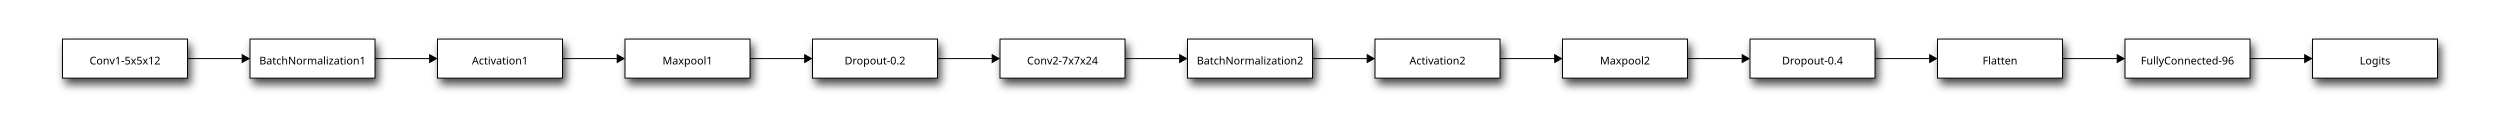
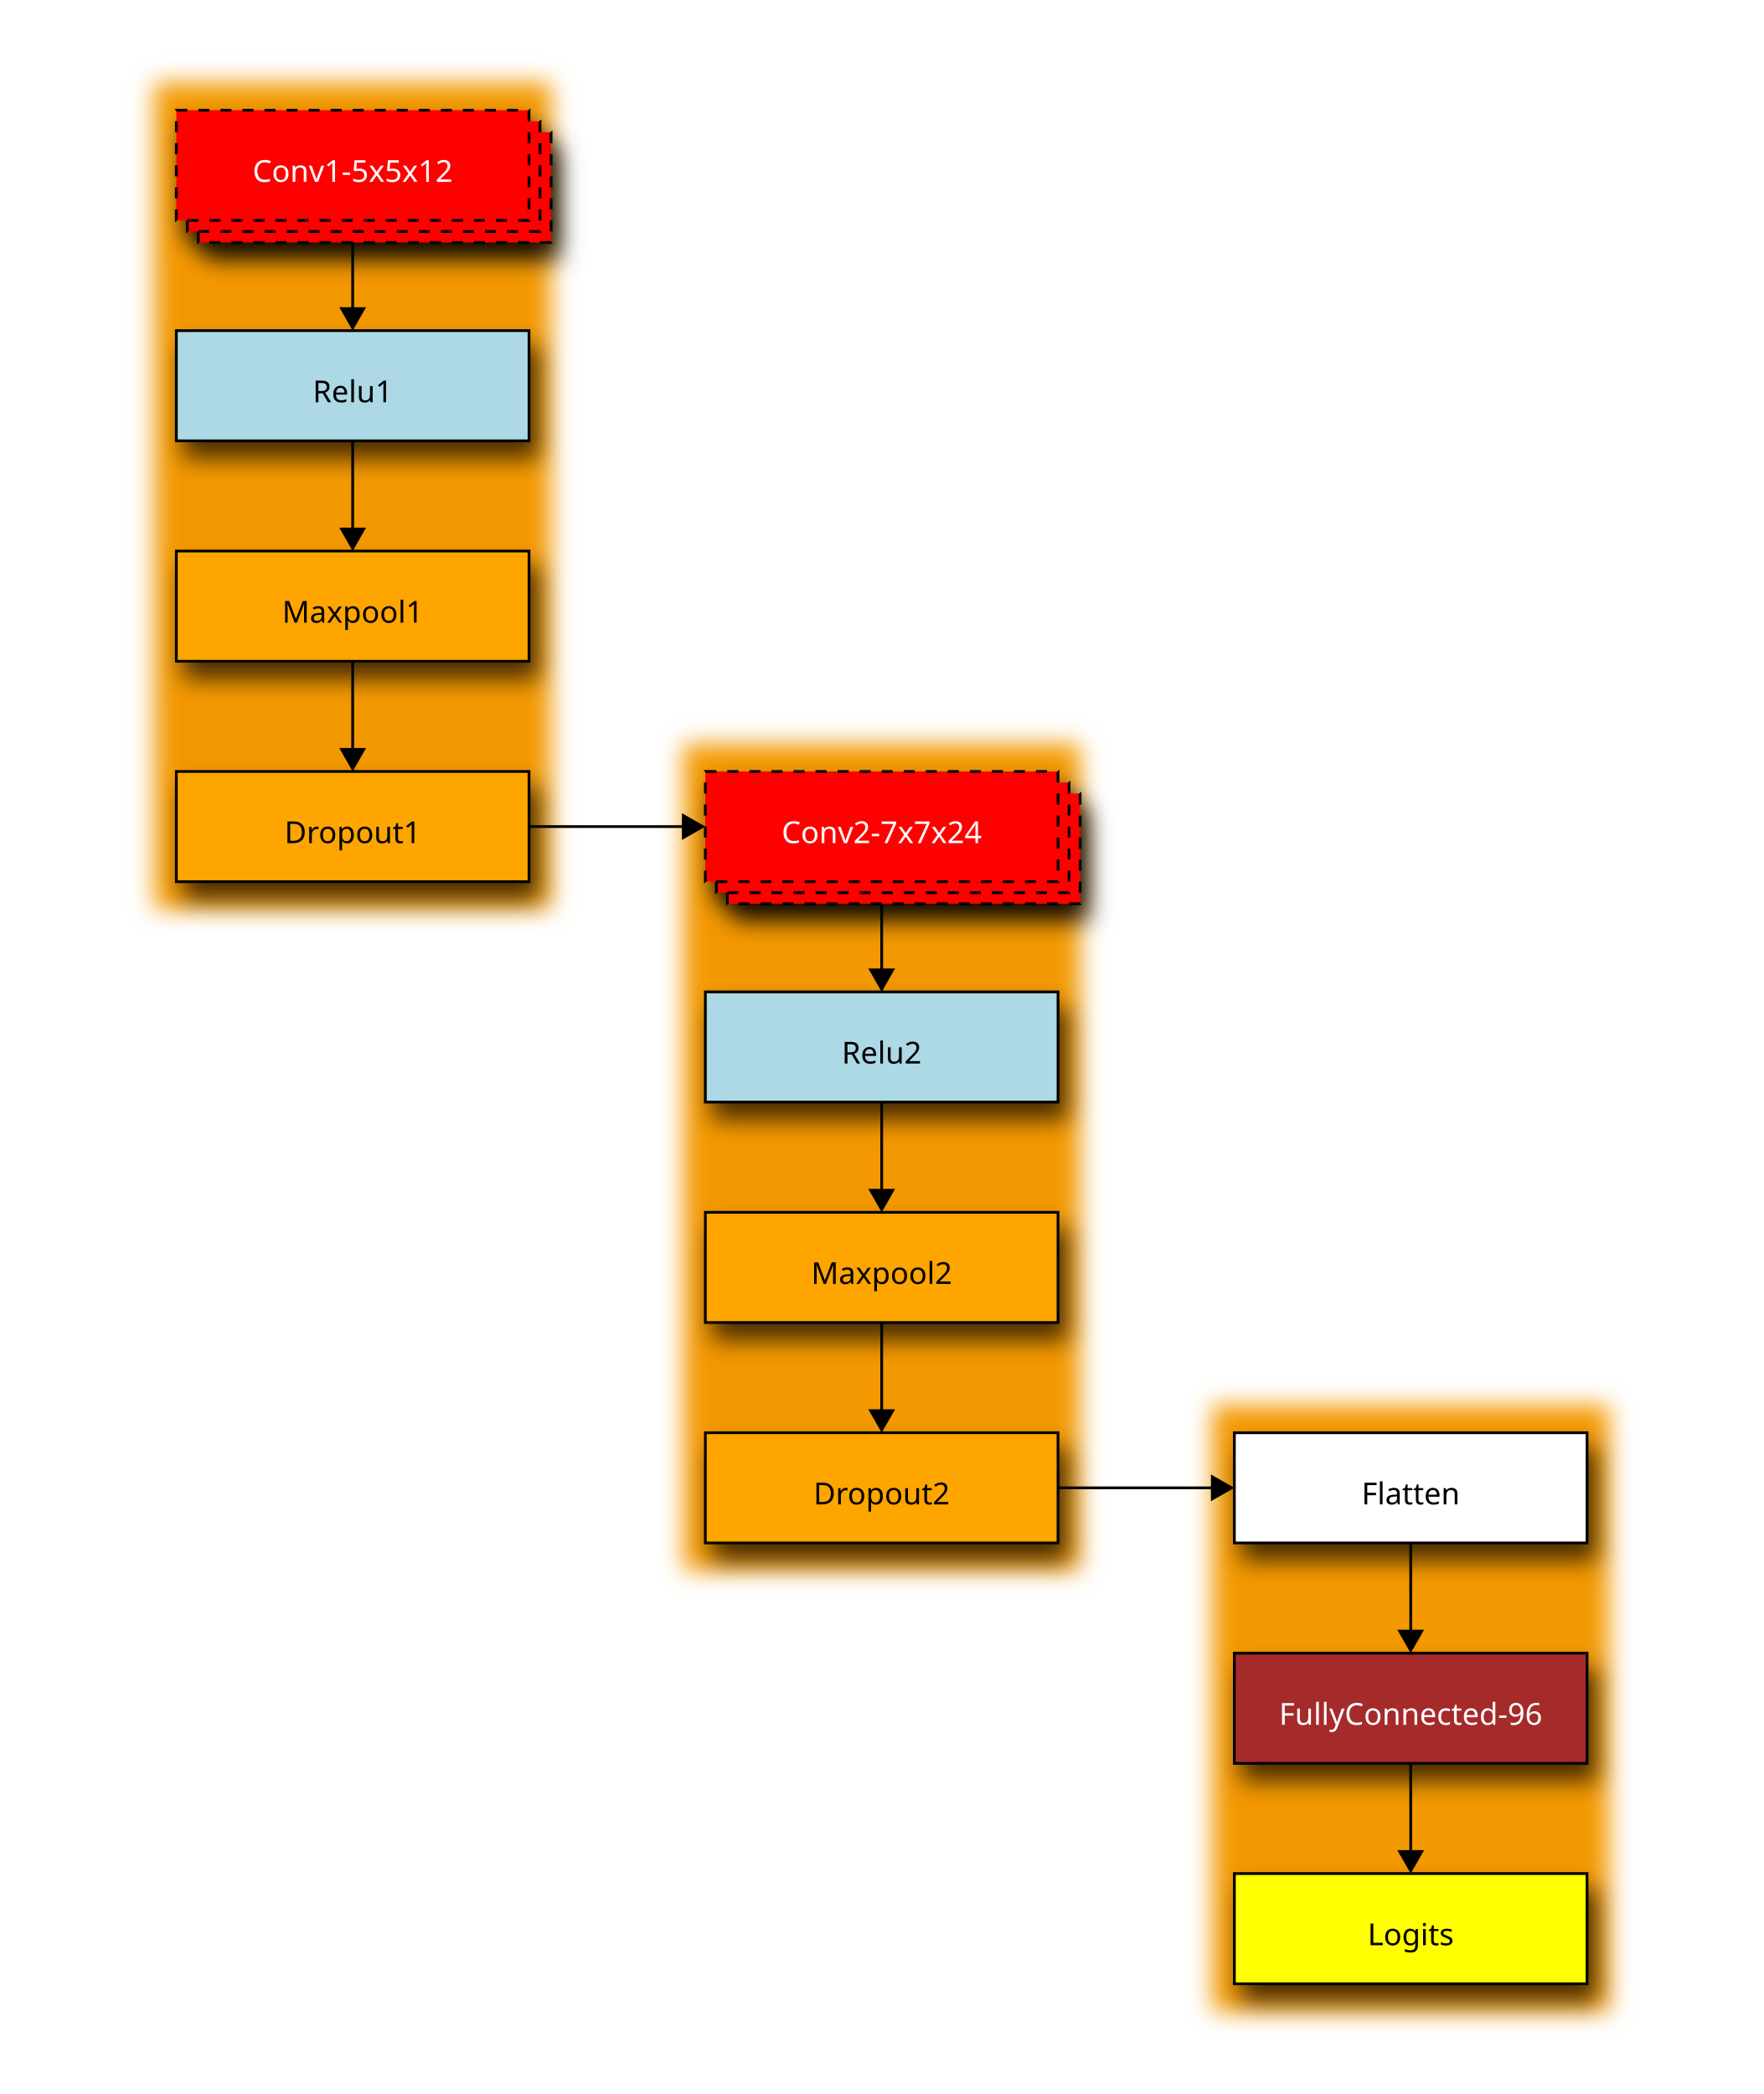
- <svg xmlns="http://www.w3.org/2000/svg" viewBox="0 0 2560 120">
+ <svg xmlns="http://www.w3.org/2000/svg" viewBox="0 0 640 760">
  <defs id="defs_block">
    <filter height="1.504" id="filter_blur" width="1.157" x="-0.079" y="-0.252">
      <feGaussianBlur id="feGaussianBlur3780" stdDeviation="4.2" />
    </filter>
  </defs>
+   <rect fill="rgb(243,152,0)" height="220" style="filter:url(#filter_blur)" width="144" x="440" y="510" />
+   <rect fill="rgb(243,152,0)" height="300" style="filter:url(#filter_blur)" width="144" x="56" y="30" />
+   <rect fill="rgb(243,152,0)" height="300" style="filter:url(#filter_blur)" width="144" x="248" y="270" />
+   <rect fill="rgb(0,0,0)" height="40" stroke="rgb(0,0,0)" style="filter:url(#filter_blur);opacity:0.7;fill-opacity:1" width="128" x="451" y="526" />
+   <rect fill="rgb(0,0,0)" height="40" stroke="rgb(0,0,0)" style="filter:url(#filter_blur);opacity:0.7;fill-opacity:1" width="128" x="451" y="606" />
+   <rect fill="rgb(0,0,0)" height="40" stroke="rgb(0,0,0)" style="filter:url(#filter_blur);opacity:0.7;fill-opacity:1" width="128" x="451" y="686" />
+   <rect fill="rgb(0,0,0)" height="40" stroke="rgb(0,0,0)" style="filter:url(#filter_blur);opacity:0.7;fill-opacity:1" width="128" x="75" y="54" />
+   <rect fill="rgb(0,0,0)" height="40" stroke="rgb(0,0,0)" style="filter:url(#filter_blur);opacity:0.7;fill-opacity:1" width="128" x="71" y="50" />
  <rect fill="rgb(0,0,0)" height="40" stroke="rgb(0,0,0)" style="filter:url(#filter_blur);opacity:0.7;fill-opacity:1" width="128" x="67" y="46" />
-   <rect fill="rgb(0,0,0)" height="40" stroke="rgb(0,0,0)" style="filter:url(#filter_blur);opacity:0.7;fill-opacity:1" width="128" x="259" y="46" />
-   <rect fill="rgb(0,0,0)" height="40" stroke="rgb(0,0,0)" style="filter:url(#filter_blur);opacity:0.7;fill-opacity:1" width="128" x="451" y="46" />
-   <rect fill="rgb(0,0,0)" height="40" stroke="rgb(0,0,0)" style="filter:url(#filter_blur);opacity:0.7;fill-opacity:1" width="128" x="643" y="46" />
-   <rect fill="rgb(0,0,0)" height="40" stroke="rgb(0,0,0)" style="filter:url(#filter_blur);opacity:0.7;fill-opacity:1" width="128" x="835" y="46" />
-   <rect fill="rgb(0,0,0)" height="40" stroke="rgb(0,0,0)" style="filter:url(#filter_blur);opacity:0.7;fill-opacity:1" width="128" x="1027" y="46" />
-   <rect fill="rgb(0,0,0)" height="40" stroke="rgb(0,0,0)" style="filter:url(#filter_blur);opacity:0.7;fill-opacity:1" width="128" x="1219" y="46" />
-   <rect fill="rgb(0,0,0)" height="40" stroke="rgb(0,0,0)" style="filter:url(#filter_blur);opacity:0.7;fill-opacity:1" width="128" x="1411" y="46" />
-   <rect fill="rgb(0,0,0)" height="40" stroke="rgb(0,0,0)" style="filter:url(#filter_blur);opacity:0.7;fill-opacity:1" width="128" x="1603" y="46" />
-   <rect fill="rgb(0,0,0)" height="40" stroke="rgb(0,0,0)" style="filter:url(#filter_blur);opacity:0.7;fill-opacity:1" width="128" x="1795" y="46" />
-   <rect fill="rgb(0,0,0)" height="40" stroke="rgb(0,0,0)" style="filter:url(#filter_blur);opacity:0.7;fill-opacity:1" width="128" x="1987" y="46" />
-   <rect fill="rgb(0,0,0)" height="40" stroke="rgb(0,0,0)" style="filter:url(#filter_blur);opacity:0.7;fill-opacity:1" width="128" x="2179" y="46" />
-   <rect fill="rgb(0,0,0)" height="40" stroke="rgb(0,0,0)" style="filter:url(#filter_blur);opacity:0.7;fill-opacity:1" width="128" x="2371" y="46" />
-   <rect fill="rgb(255,255,255)" height="40" stroke="rgb(0,0,0)" width="128" x="64" y="40" />
-   <text fill="rgb(0,0,0)" font-family="sans-serif" font-size="11" font-style="normal" font-weight="normal" text-anchor="middle" textLength="73" x="128" y="66">Conv1-5x5x12</text>
-   <rect fill="rgb(255,255,255)" height="40" stroke="rgb(0,0,0)" width="128" x="256" y="40" />
-   <text fill="rgb(0,0,0)" font-family="sans-serif" font-size="11" font-style="normal" font-weight="normal" text-anchor="middle" textLength="115" x="320" y="66">BatchNormalization1</text>
-   <rect fill="rgb(255,255,255)" height="40" stroke="rgb(0,0,0)" width="128" x="448" y="40" />
-   <text fill="rgb(0,0,0)" font-family="sans-serif" font-size="11" font-style="normal" font-weight="normal" text-anchor="middle" textLength="67" x="512" y="66">Activation1</text>
-   <rect fill="rgb(255,255,255)" height="40" stroke="rgb(0,0,0)" width="128" x="640" y="40" />
-   <text fill="rgb(0,0,0)" font-family="sans-serif" font-size="11" font-style="normal" font-weight="normal" text-anchor="middle" textLength="49" x="704" y="66">Maxpool1</text>
-   <rect fill="rgb(255,255,255)" height="40" stroke="rgb(0,0,0)" width="128" x="832" y="40" />
-   <text fill="rgb(0,0,0)" font-family="sans-serif" font-size="11" font-style="normal" font-weight="normal" text-anchor="middle" textLength="67" x="896" y="66">Dropout-0.2</text>
-   <rect fill="rgb(255,255,255)" height="40" stroke="rgb(0,0,0)" width="128" x="1024" y="40" />
-   <text fill="rgb(0,0,0)" font-family="sans-serif" font-size="11" font-style="normal" font-weight="normal" text-anchor="middle" textLength="73" x="1088" y="66">Conv2-7x7x24</text>
-   <rect fill="rgb(255,255,255)" height="40" stroke="rgb(0,0,0)" width="128" x="1216" y="40" />
-   <text fill="rgb(0,0,0)" font-family="sans-serif" font-size="11" font-style="normal" font-weight="normal" text-anchor="middle" textLength="115" x="1280" y="66">BatchNormalization2</text>
-   <rect fill="rgb(255,255,255)" height="40" stroke="rgb(0,0,0)" width="128" x="1408" y="40" />
-   <text fill="rgb(0,0,0)" font-family="sans-serif" font-size="11" font-style="normal" font-weight="normal" text-anchor="middle" textLength="67" x="1472" y="66">Activation2</text>
-   <rect fill="rgb(255,255,255)" height="40" stroke="rgb(0,0,0)" width="128" x="1600" y="40" />
-   <text fill="rgb(0,0,0)" font-family="sans-serif" font-size="11" font-style="normal" font-weight="normal" text-anchor="middle" textLength="49" x="1664" y="66">Maxpool2</text>
-   <rect fill="rgb(255,255,255)" height="40" stroke="rgb(0,0,0)" width="128" x="1792" y="40" />
-   <text fill="rgb(0,0,0)" font-family="sans-serif" font-size="11" font-style="normal" font-weight="normal" text-anchor="middle" textLength="67" x="1856" y="66">Dropout-0.4</text>
-   <rect fill="rgb(255,255,255)" height="40" stroke="rgb(0,0,0)" width="128" x="1984" y="40" />
-   <text fill="rgb(0,0,0)" font-family="sans-serif" font-size="11" font-style="normal" font-weight="normal" text-anchor="middle" textLength="43" x="2048" y="66">Flatten</text>
-   <rect fill="rgb(255,255,255)" height="40" stroke="rgb(0,0,0)" width="128" x="2176" y="40" />
-   <text fill="rgb(0,0,0)" font-family="sans-serif" font-size="11" font-style="normal" font-weight="normal" text-anchor="middle" textLength="103" x="2240" y="66">FullyConnected-96</text>
-   <rect fill="rgb(255,255,255)" height="40" stroke="rgb(0,0,0)" width="128" x="2368" y="40" />
-   <text fill="rgb(0,0,0)" font-family="sans-serif" font-size="11" font-style="normal" font-weight="normal" text-anchor="middle" textLength="37" x="2432" y="66">Logits</text>
-   <path d="M 192 60 L 248 60" fill="none" stroke="rgb(0,0,0)" />
-   <polygon fill="rgb(0,0,0)" points="255,60 248,56 248,64 255,60" stroke="rgb(0,0,0)" />
-   <path d="M 384 60 L 440 60" fill="none" stroke="rgb(0,0,0)" />
-   <polygon fill="rgb(0,0,0)" points="447,60 440,56 440,64 447,60" stroke="rgb(0,0,0)" />
-   <path d="M 576 60 L 632 60" fill="none" stroke="rgb(0,0,0)" />
-   <polygon fill="rgb(0,0,0)" points="639,60 632,56 632,64 639,60" stroke="rgb(0,0,0)" />
-   <path d="M 768 60 L 824 60" fill="none" stroke="rgb(0,0,0)" />
-   <polygon fill="rgb(0,0,0)" points="831,60 824,56 824,64 831,60" stroke="rgb(0,0,0)" />
-   <path d="M 960 60 L 1016 60" fill="none" stroke="rgb(0,0,0)" />
-   <polygon fill="rgb(0,0,0)" points="1023,60 1016,56 1016,64 1023,60" stroke="rgb(0,0,0)" />
-   <path d="M 1152 60 L 1208 60" fill="none" stroke="rgb(0,0,0)" />
-   <polygon fill="rgb(0,0,0)" points="1215,60 1208,56 1208,64 1215,60" stroke="rgb(0,0,0)" />
-   <path d="M 1344 60 L 1400 60" fill="none" stroke="rgb(0,0,0)" />
-   <polygon fill="rgb(0,0,0)" points="1407,60 1400,56 1400,64 1407,60" stroke="rgb(0,0,0)" />
-   <path d="M 1536 60 L 1592 60" fill="none" stroke="rgb(0,0,0)" />
-   <polygon fill="rgb(0,0,0)" points="1599,60 1592,56 1592,64 1599,60" stroke="rgb(0,0,0)" />
-   <path d="M 1728 60 L 1784 60" fill="none" stroke="rgb(0,0,0)" />
-   <polygon fill="rgb(0,0,0)" points="1791,60 1784,56 1784,64 1791,60" stroke="rgb(0,0,0)" />
-   <path d="M 1920 60 L 1976 60" fill="none" stroke="rgb(0,0,0)" />
-   <polygon fill="rgb(0,0,0)" points="1983,60 1976,56 1976,64 1983,60" stroke="rgb(0,0,0)" />
-   <path d="M 2112 60 L 2168 60" fill="none" stroke="rgb(0,0,0)" />
-   <polygon fill="rgb(0,0,0)" points="2175,60 2168,56 2168,64 2175,60" stroke="rgb(0,0,0)" />
-   <path d="M 2304 60 L 2360 60" fill="none" stroke="rgb(0,0,0)" />
-   <polygon fill="rgb(0,0,0)" points="2367,60 2360,56 2360,64 2367,60" stroke="rgb(0,0,0)" />
+   <rect fill="rgb(0,0,0)" height="40" stroke="rgb(0,0,0)" style="filter:url(#filter_blur);opacity:0.7;fill-opacity:1" width="128" x="67" y="126" />
+   <rect fill="rgb(0,0,0)" height="40" stroke="rgb(0,0,0)" style="filter:url(#filter_blur);opacity:0.7;fill-opacity:1" width="128" x="67" y="206" />
+   <rect fill="rgb(0,0,0)" height="40" stroke="rgb(0,0,0)" style="filter:url(#filter_blur);opacity:0.7;fill-opacity:1" width="128" x="67" y="286" />
+   <rect fill="rgb(0,0,0)" height="40" stroke="rgb(0,0,0)" style="filter:url(#filter_blur);opacity:0.7;fill-opacity:1" width="128" x="267" y="294" />
+   <rect fill="rgb(0,0,0)" height="40" stroke="rgb(0,0,0)" style="filter:url(#filter_blur);opacity:0.7;fill-opacity:1" width="128" x="263" y="290" />
+   <rect fill="rgb(0,0,0)" height="40" stroke="rgb(0,0,0)" style="filter:url(#filter_blur);opacity:0.7;fill-opacity:1" width="128" x="259" y="286" />
+   <rect fill="rgb(0,0,0)" height="40" stroke="rgb(0,0,0)" style="filter:url(#filter_blur);opacity:0.7;fill-opacity:1" width="128" x="259" y="366" />
+   <rect fill="rgb(0,0,0)" height="40" stroke="rgb(0,0,0)" style="filter:url(#filter_blur);opacity:0.7;fill-opacity:1" width="128" x="259" y="446" />
+   <rect fill="rgb(0,0,0)" height="40" stroke="rgb(0,0,0)" style="filter:url(#filter_blur);opacity:0.7;fill-opacity:1" width="128" x="259" y="526" />
+   <rect fill="rgb(255,255,255)" height="40" stroke="rgb(0,0,0)" width="128" x="448" y="520" />
+   <text fill="rgb(0,0,0)" font-family="sans-serif" font-size="11" font-style="normal" font-weight="normal" text-anchor="middle" textLength="43" x="512" y="546">Flatten</text>
+   <rect fill="rgb(165,42,42)" height="40" stroke="rgb(0,0,0)" width="128" x="448" y="600" />
+   <text fill="rgb(255,255,255)" font-family="sans-serif" font-size="11" font-style="normal" font-weight="normal" text-anchor="middle" textLength="103" x="512" y="626">FullyConnected-96</text>
+   <rect fill="rgb(255,255,0)" height="40" stroke="rgb(0,0,0)" width="128" x="448" y="680" />
+   <text fill="rgb(0,0,0)" font-family="sans-serif" font-size="11" font-style="normal" font-weight="normal" text-anchor="middle" textLength="37" x="512" y="706">Logits</text>
+   <rect fill="rgb(255,0,0)" height="40" stroke="rgb(0,0,0)" stroke-dasharray="4" width="128" x="72" y="48" />
+   <rect fill="rgb(255,0,0)" height="40" stroke="rgb(0,0,0)" stroke-dasharray="4" width="128" x="68" y="44" />
+   <rect fill="rgb(255,0,0)" height="40" stroke="rgb(0,0,0)" stroke-dasharray="4" width="128" x="64" y="40" />
+   <text fill="rgb(255,255,255)" font-family="sans-serif" font-size="11" font-style="normal" font-weight="normal" text-anchor="middle" textLength="73" x="128" y="66">Conv1-5x5x12</text>
+   <rect fill="rgb(173,216,230)" height="40" stroke="rgb(0,0,0)" width="128" x="64" y="120" />
+   <text fill="rgb(0,0,0)" font-family="sans-serif" font-size="11" font-style="normal" font-weight="normal" text-anchor="middle" textLength="31" x="128" y="146">Relu1</text>
+   <rect fill="rgb(255,165,0)" height="40" stroke="rgb(0,0,0)" width="128" x="64" y="200" />
+   <text fill="rgb(0,0,0)" font-family="sans-serif" font-size="11" font-style="normal" font-weight="normal" text-anchor="middle" textLength="49" x="128" y="226">Maxpool1</text>
+   <rect fill="rgb(255,165,0)" height="40" stroke="rgb(0,0,0)" width="128" x="64" y="280" />
+   <text fill="rgb(0,0,0)" font-family="sans-serif" font-size="11" font-style="normal" font-weight="normal" text-anchor="middle" textLength="49" x="128" y="306">Dropout1</text>
+   <rect fill="rgb(255,0,0)" height="40" stroke="rgb(0,0,0)" stroke-dasharray="4" width="128" x="264" y="288" />
+   <rect fill="rgb(255,0,0)" height="40" stroke="rgb(0,0,0)" stroke-dasharray="4" width="128" x="260" y="284" />
+   <rect fill="rgb(255,0,0)" height="40" stroke="rgb(0,0,0)" stroke-dasharray="4" width="128" x="256" y="280" />
+   <text fill="rgb(255,255,255)" font-family="sans-serif" font-size="11" font-style="normal" font-weight="normal" text-anchor="middle" textLength="73" x="320" y="306">Conv2-7x7x24</text>
+   <rect fill="rgb(173,216,230)" height="40" stroke="rgb(0,0,0)" width="128" x="256" y="360" />
+   <text fill="rgb(0,0,0)" font-family="sans-serif" font-size="11" font-style="normal" font-weight="normal" text-anchor="middle" textLength="31" x="320" y="386">Relu2</text>
+   <rect fill="rgb(255,165,0)" height="40" stroke="rgb(0,0,0)" width="128" x="256" y="440" />
+   <text fill="rgb(0,0,0)" font-family="sans-serif" font-size="11" font-style="normal" font-weight="normal" text-anchor="middle" textLength="49" x="320" y="466">Maxpool2</text>
+   <rect fill="rgb(255,165,0)" height="40" stroke="rgb(0,0,0)" width="128" x="256" y="520" />
+   <text fill="rgb(0,0,0)" font-family="sans-serif" font-size="11" font-style="normal" font-weight="normal" text-anchor="middle" textLength="49" x="320" y="546">Dropout2</text>
+   <path d="M 512 560 L 512 592" fill="none" stroke="rgb(0,0,0)" />
+   <polygon fill="rgb(0,0,0)" points="512,599 508,592 516,592 512,599" stroke="rgb(0,0,0)" />
+   <path d="M 512 640 L 512 672" fill="none" stroke="rgb(0,0,0)" />
+   <polygon fill="rgb(0,0,0)" points="512,679 508,672 516,672 512,679" stroke="rgb(0,0,0)" />
+   <path d="M 128 88 L 128 112" fill="none" stroke="rgb(0,0,0)" />
+   <polygon fill="rgb(0,0,0)" points="128,119 124,112 132,112 128,119" stroke="rgb(0,0,0)" />
+   <path d="M 128 160 L 128 192" fill="none" stroke="rgb(0,0,0)" />
+   <polygon fill="rgb(0,0,0)" points="128,199 124,192 132,192 128,199" stroke="rgb(0,0,0)" />
+   <path d="M 128 240 L 128 272" fill="none" stroke="rgb(0,0,0)" />
+   <polygon fill="rgb(0,0,0)" points="128,279 124,272 132,272 128,279" stroke="rgb(0,0,0)" />
+   <path d="M 192 300 L 248 300" fill="none" stroke="rgb(0,0,0)" />
+   <polygon fill="rgb(0,0,0)" points="255,300 248,296 248,304 255,300" stroke="rgb(0,0,0)" />
+   <path d="M 320 328 L 320 352" fill="none" stroke="rgb(0,0,0)" />
+   <polygon fill="rgb(0,0,0)" points="320,359 316,352 324,352 320,359" stroke="rgb(0,0,0)" />
+   <path d="M 320 400 L 320 432" fill="none" stroke="rgb(0,0,0)" />
+   <polygon fill="rgb(0,0,0)" points="320,439 316,432 324,432 320,439" stroke="rgb(0,0,0)" />
+   <path d="M 320 480 L 320 512" fill="none" stroke="rgb(0,0,0)" />
+   <polygon fill="rgb(0,0,0)" points="320,519 316,512 324,512 320,519" stroke="rgb(0,0,0)" />
+   <path d="M 384 540 L 440 540" fill="none" stroke="rgb(0,0,0)" />
+   <polygon fill="rgb(0,0,0)" points="447,540 440,536 440,544 447,540" stroke="rgb(0,0,0)" />
</svg>
